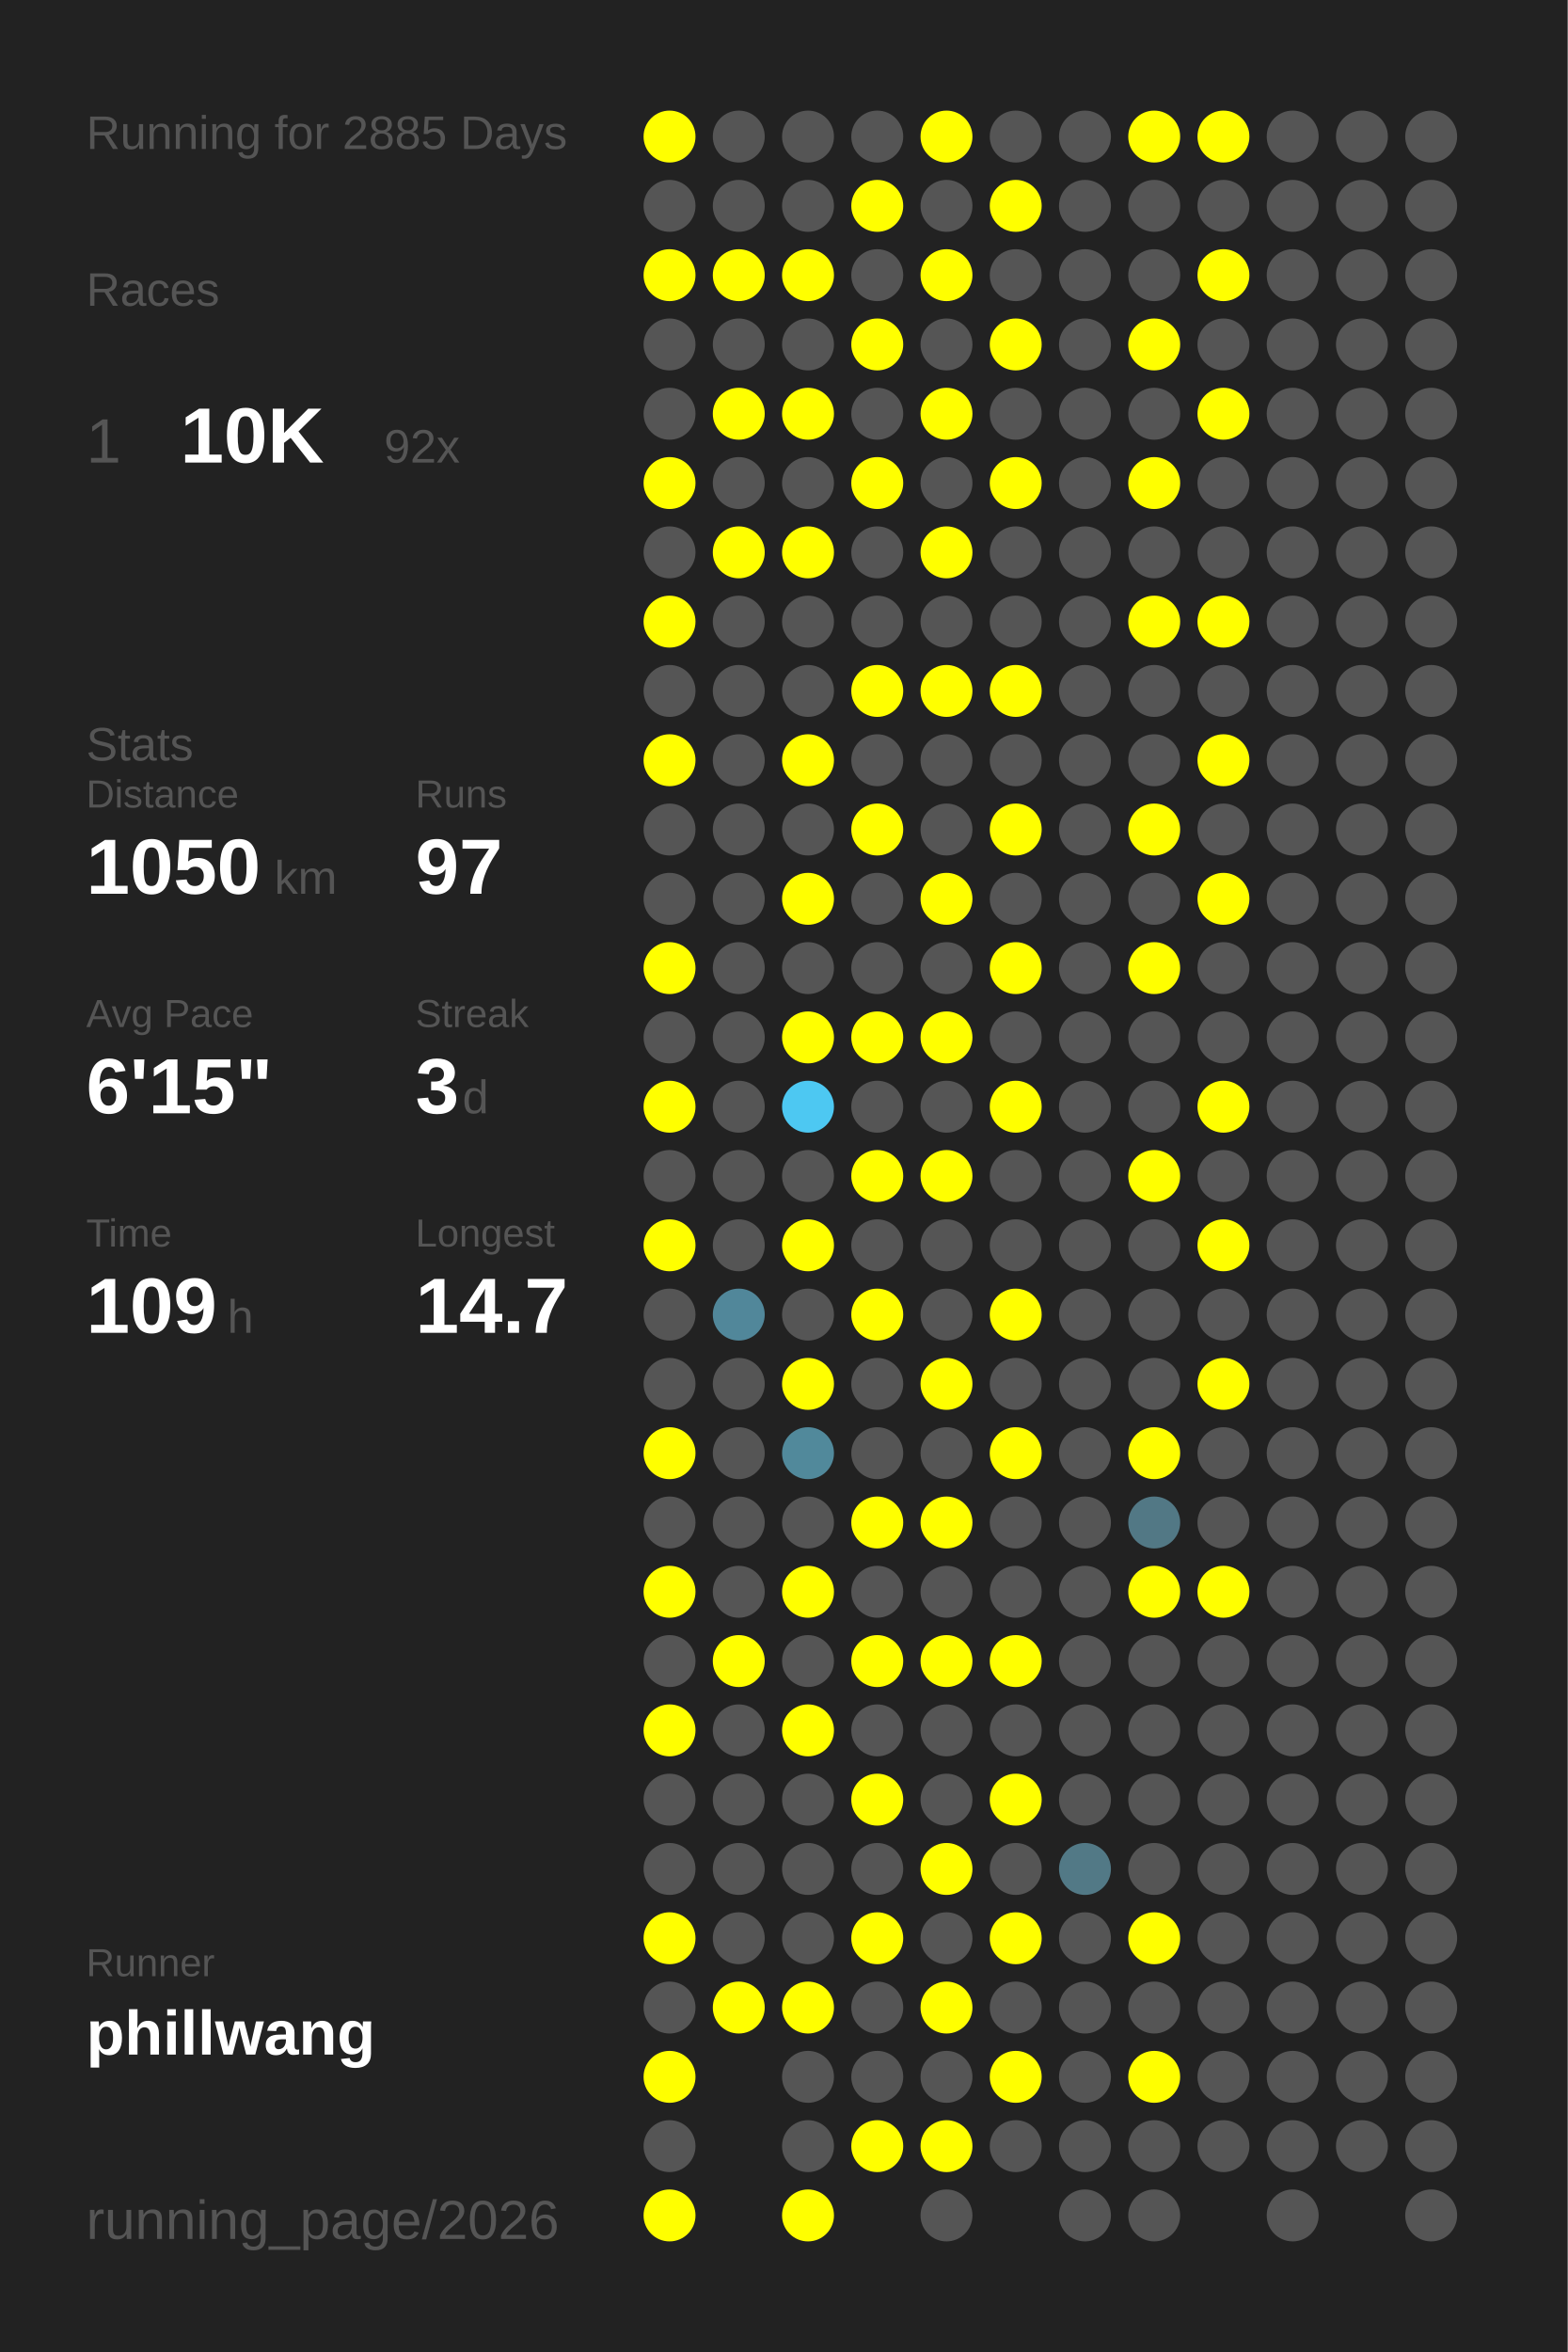
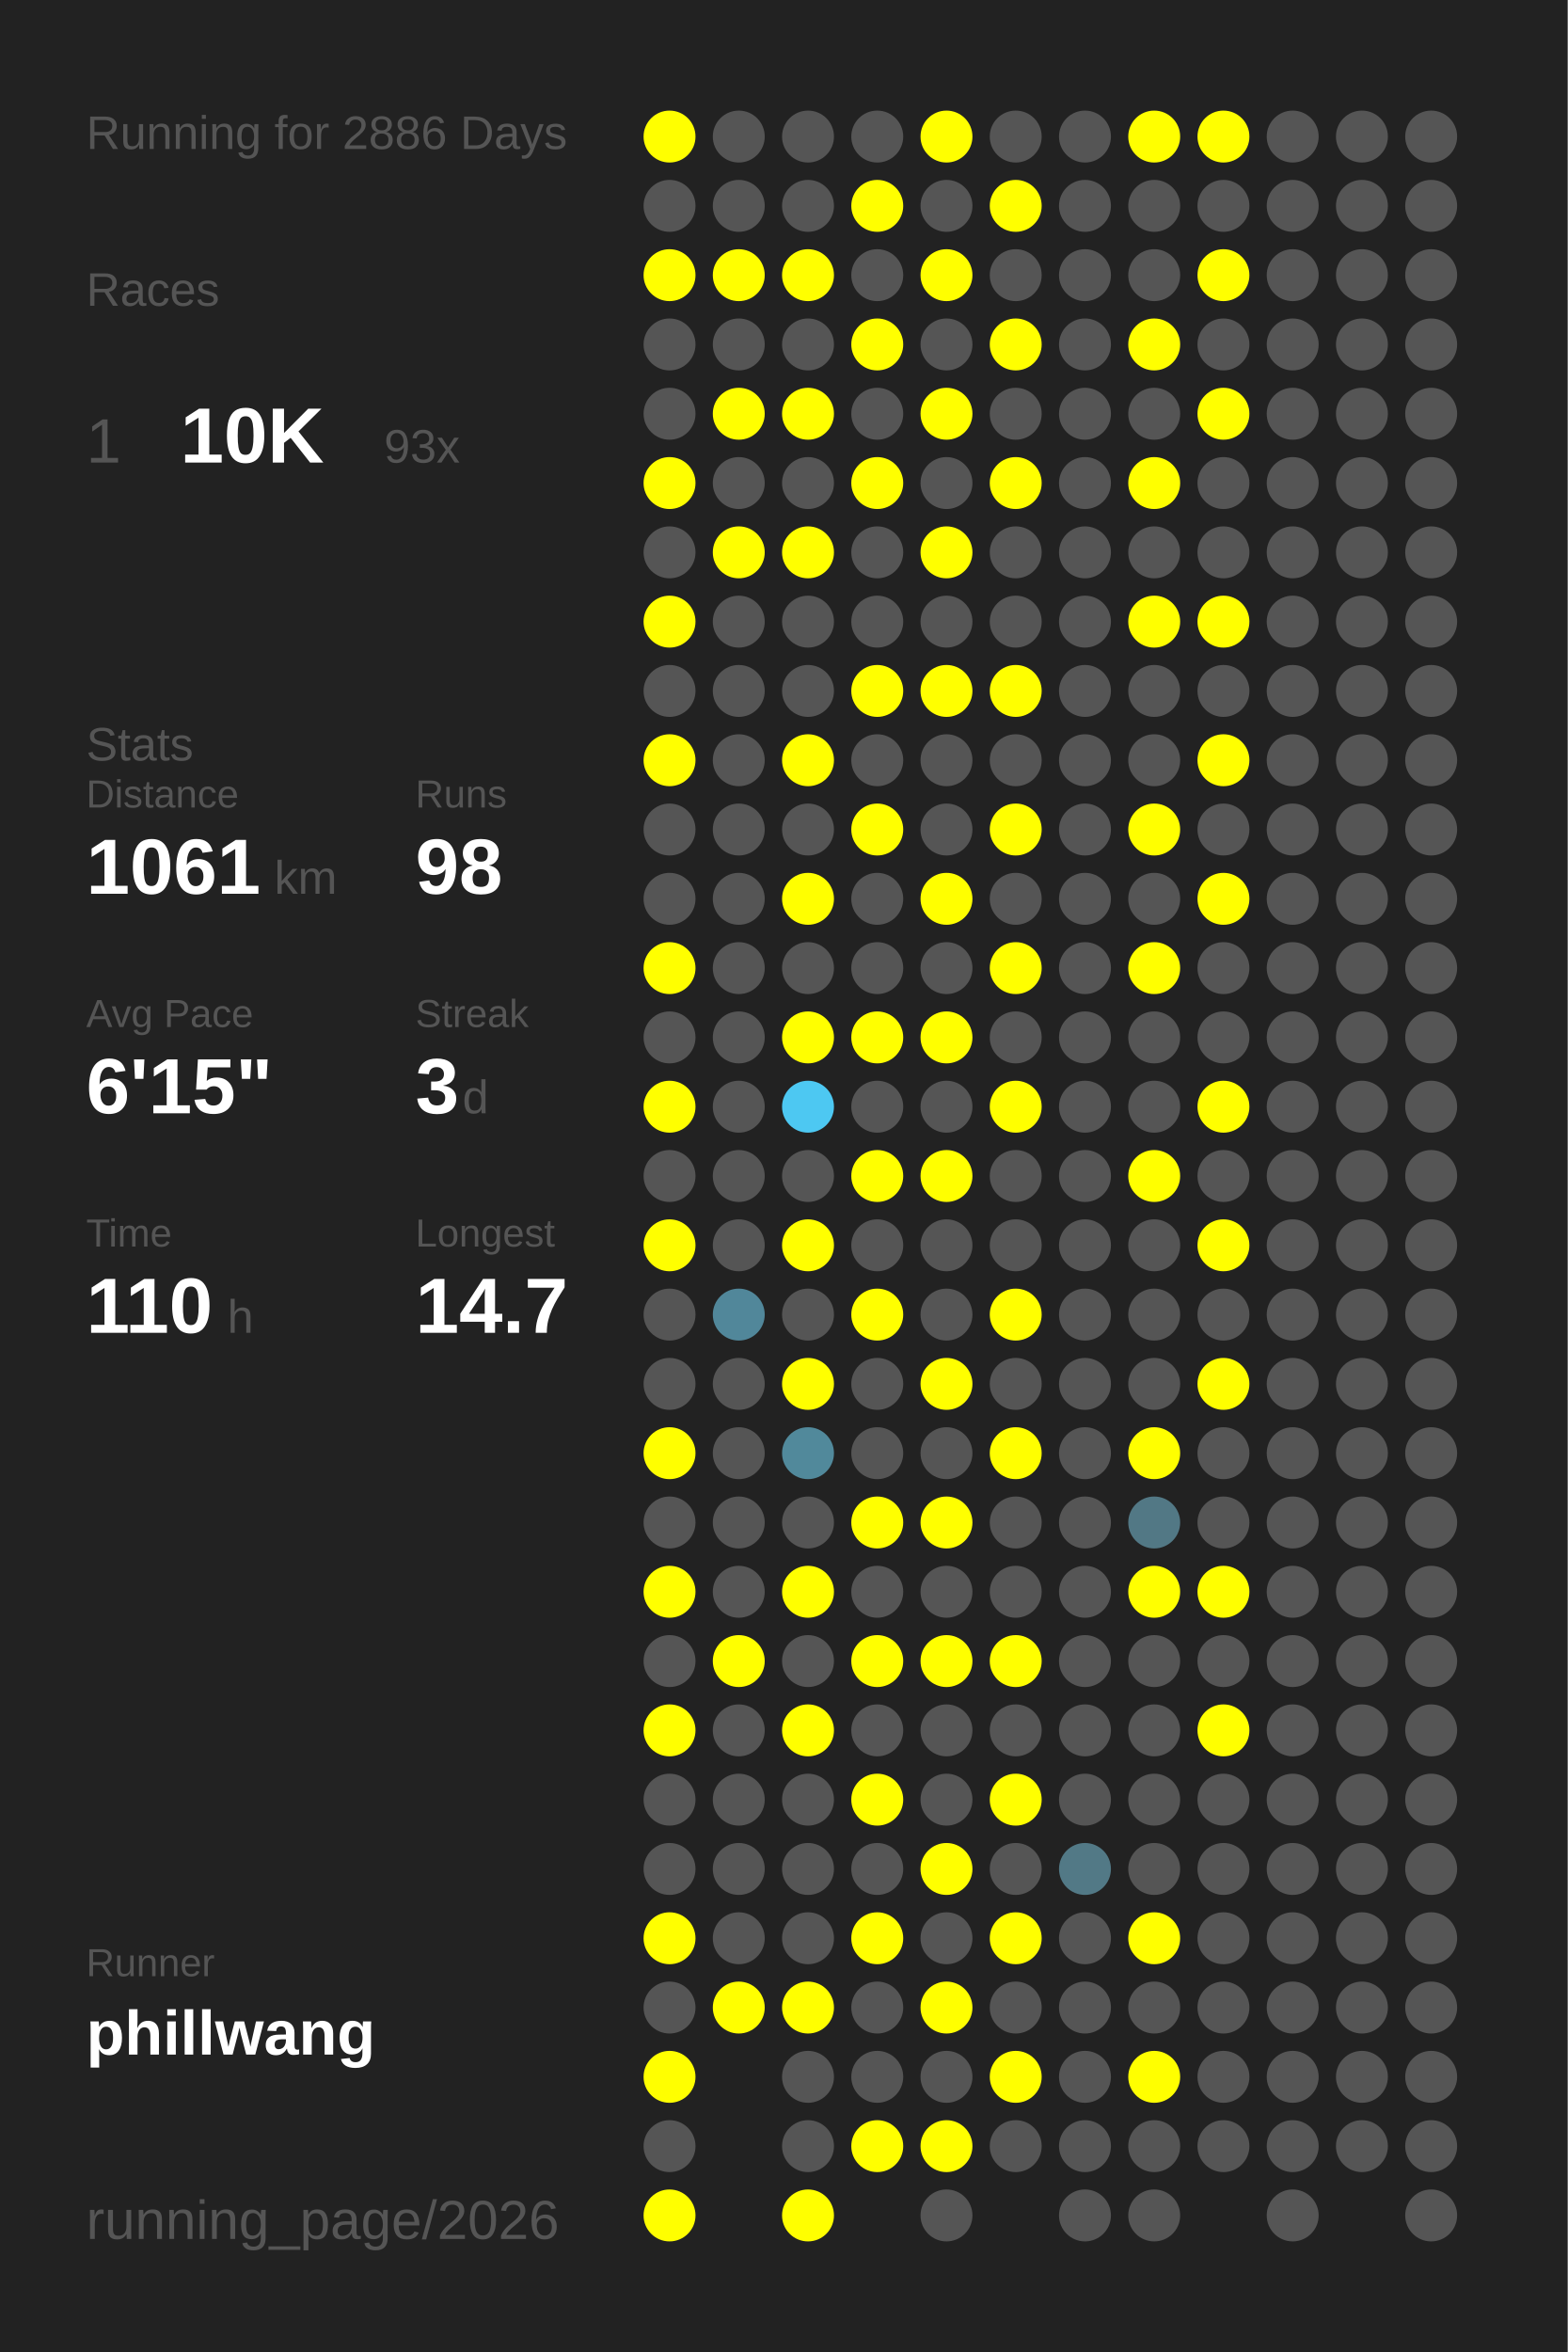
<svg xmlns="http://www.w3.org/2000/svg" baseProfile="full" height="300mm" version="1.1" viewBox="0,0,200,300" width="200mm">
  <defs />
  <rect fill="#222222" height="300" width="200" x="0" y="0" />
-   <text fill="#555555" style="font-size:6px; font-family:Arial;" x="11" y="19">Running for 2885 Days</text>
+   <text fill="#555555" style="font-size:6px; font-family:Arial;" x="11" y="19">Running for 2886 Days</text>
  <text fill="#555555" style="font-size:6px; font-family:Arial;" x="11" y="39">Races</text>
  <text fill="#555555" style="font-size:8px; font-family:Arial;" x="11" y="59">1</text>
  <text fill="#FFFFFF" style="font-size:10px; font-family:Arial; font-weight:bold;" x="23" y="59">10K</text>
-   <text fill="#555555" style="font-size:6px; font-family:Arial;" x="49" y="59">92x</text>
+   <text fill="#555555" style="font-size:6px; font-family:Arial;" x="49" y="59">93x</text>
  <text fill="#555555" style="font-size:6px; font-family:Arial;" x="11" y="97">Stats</text>
  <text fill="#555555" style="font-size:5px; font-family:Arial;" x="11" y="103">Distance</text>
-   <text fill="#FFFFFF" style="font-size:10px; font-family:Arial; font-weight:bold;" x="11" y="114">1050</text>
+   <text fill="#FFFFFF" style="font-size:10px; font-family:Arial; font-weight:bold;" x="11" y="114">1061</text>
  <text fill="#555555" style="font-size:6px; font-family:Arial;" x="35" y="114">km</text>
  <text fill="#555555" style="font-size:5px; font-family:Arial;" x="53" y="103">Runs</text>
-   <text fill="#FFFFFF" style="font-size:10px; font-family:Arial; font-weight:bold;" x="53" y="114">97</text>
+   <text fill="#FFFFFF" style="font-size:10px; font-family:Arial; font-weight:bold;" x="53" y="114">98</text>
  <text fill="#555555" style="font-size:5px; font-family:Arial;" x="11" y="131">Avg Pace</text>
  <text fill="#FFFFFF" style="font-size:10px; font-family:Arial; font-weight:bold;" x="11" y="142">6'15"</text>
  <text fill="#555555" style="font-size:5px; font-family:Arial;" x="53" y="131">Streak</text>
  <text fill="#FFFFFF" style="font-size:10px; font-family:Arial; font-weight:bold;" x="53" y="142">3</text>
  <text fill="#555555" style="font-size:6px; font-family:Arial;" x="59" y="142">d</text>
  <text fill="#555555" style="font-size:5px; font-family:Arial;" x="11" y="159">Time</text>
-   <text fill="#FFFFFF" style="font-size:10px; font-family:Arial; font-weight:bold;" x="11" y="170">109</text>
+   <text fill="#FFFFFF" style="font-size:10px; font-family:Arial; font-weight:bold;" x="11" y="170">110</text>
  <text fill="#555555" style="font-size:6px; font-family:Arial;" x="29" y="170">h</text>
  <text fill="#555555" style="font-size:5px; font-family:Arial;" x="53" y="159">Longest</text>
  <text fill="#FFFFFF" style="font-size:10px; font-family:Arial; font-weight:bold;" x="53" y="170">14.7</text>
  <text fill="#555555" style="font-size:5px; font-family:Arial;" x="11" y="252.065">Runner</text>
  <text fill="#FFFFFF" style="font-size:8px; font-family:Arial; font-weight:bold;" x="11" y="262.065">phillwang</text>
  <text fill="#555555" style="font-size:7px; font-family:Arial;" x="11" y="285.581">running_page/2026</text>
  <circle cx="85.417" cy="17.419" fill="#FFFF00" r="3.312" />
  <circle cx="85.417" cy="26.258" fill="#555555" r="3.312" />
  <circle cx="85.417" cy="35.097" fill="#FFFF00" r="3.312" />
  <circle cx="85.417" cy="43.935" fill="#555555" r="3.312" />
  <circle cx="85.417" cy="52.774" fill="#555555" r="3.312" />
  <circle cx="85.417" cy="61.613" fill="#FFFF00" r="3.312" />
  <circle cx="85.417" cy="70.452" fill="#555555" r="3.312" />
  <circle cx="85.417" cy="79.29" fill="#FFFF00" r="3.312" />
  <circle cx="85.417" cy="88.129" fill="#555555" r="3.312" />
  <circle cx="85.417" cy="96.968" fill="#FFFF00" r="3.312" />
  <circle cx="85.417" cy="105.806" fill="#555555" r="3.312" />
  <circle cx="85.417" cy="114.645" fill="#555555" r="3.312" />
  <circle cx="85.417" cy="123.484" fill="#FFFF00" r="3.312" />
  <circle cx="85.417" cy="132.323" fill="#555555" r="3.312" />
  <circle cx="85.417" cy="141.161" fill="#FFFF00" r="3.312" />
  <circle cx="85.417" cy="150" fill="#555555" r="3.312" />
  <circle cx="85.417" cy="158.839" fill="#FFFF00" r="3.312" />
  <circle cx="85.417" cy="167.677" fill="#555555" r="3.312" />
  <circle cx="85.417" cy="176.516" fill="#555555" r="3.312" />
  <circle cx="85.417" cy="185.355" fill="#FFFF00" r="3.312" />
  <circle cx="85.417" cy="194.194" fill="#555555" r="3.312" />
  <circle cx="85.417" cy="203.032" fill="#FFFF00" r="3.312" />
  <circle cx="85.417" cy="211.871" fill="#555555" r="3.312" />
  <circle cx="85.417" cy="220.71" fill="#FFFF00" r="3.312" />
  <circle cx="85.417" cy="229.548" fill="#555555" r="3.312" />
  <circle cx="85.417" cy="238.387" fill="#555555" r="3.312" />
  <circle cx="85.417" cy="247.226" fill="#FFFF00" r="3.312" />
  <circle cx="85.417" cy="256.065" fill="#555555" r="3.312" />
  <circle cx="85.417" cy="264.903" fill="#FFFF00" r="3.312" />
  <circle cx="85.417" cy="273.742" fill="#555555" r="3.312" />
  <circle cx="85.417" cy="282.581" fill="#FFFF00" r="3.312" />
  <circle cx="94.25" cy="17.419" fill="#555555" r="3.312" />
  <circle cx="94.25" cy="26.258" fill="#555555" r="3.312" />
  <circle cx="94.25" cy="35.097" fill="#FFFF00" r="3.312" />
  <circle cx="94.25" cy="43.935" fill="#555555" r="3.312" />
  <circle cx="94.25" cy="52.774" fill="#FFFF00" r="3.312" />
  <circle cx="94.25" cy="61.613" fill="#555555" r="3.312" />
  <circle cx="94.25" cy="70.452" fill="#FFFF00" r="3.312" />
  <circle cx="94.25" cy="79.29" fill="#555555" r="3.312" />
  <circle cx="94.25" cy="88.129" fill="#555555" r="3.312" />
  <circle cx="94.25" cy="96.968" fill="#555555" r="3.312" />
  <circle cx="94.25" cy="105.806" fill="#555555" r="3.312" />
  <circle cx="94.25" cy="114.645" fill="#555555" r="3.312" />
  <circle cx="94.25" cy="123.484" fill="#555555" r="3.312" />
  <circle cx="94.25" cy="132.323" fill="#555555" r="3.312" />
  <circle cx="94.25" cy="141.161" fill="#555555" r="3.312" />
  <circle cx="94.25" cy="150" fill="#555555" r="3.312" />
  <circle cx="94.25" cy="158.839" fill="#555555" r="3.312" />
  <circle cx="94.25" cy="167.677" fill="#51879a" r="3.312" />
  <circle cx="94.25" cy="176.516" fill="#555555" r="3.312" />
  <circle cx="94.25" cy="185.355" fill="#555555" r="3.312" />
  <circle cx="94.25" cy="194.194" fill="#555555" r="3.312" />
  <circle cx="94.25" cy="203.032" fill="#555555" r="3.312" />
  <circle cx="94.25" cy="211.871" fill="#FFFF00" r="3.312" />
  <circle cx="94.25" cy="220.71" fill="#555555" r="3.312" />
  <circle cx="94.25" cy="229.548" fill="#555555" r="3.312" />
  <circle cx="94.25" cy="238.387" fill="#555555" r="3.312" />
  <circle cx="94.25" cy="247.226" fill="#555555" r="3.312" />
  <circle cx="94.25" cy="256.065" fill="#FFFF00" r="3.312" />
  <circle cx="103.083" cy="17.419" fill="#555555" r="3.312" />
  <circle cx="103.083" cy="26.258" fill="#555555" r="3.312" />
  <circle cx="103.083" cy="35.097" fill="#FFFF00" r="3.312" />
  <circle cx="103.083" cy="43.935" fill="#555555" r="3.312" />
  <circle cx="103.083" cy="52.774" fill="#FFFF00" r="3.312" />
  <circle cx="103.083" cy="61.613" fill="#555555" r="3.312" />
  <circle cx="103.083" cy="70.452" fill="#FFFF00" r="3.312" />
  <circle cx="103.083" cy="79.29" fill="#555555" r="3.312" />
  <circle cx="103.083" cy="88.129" fill="#555555" r="3.312" />
  <circle cx="103.083" cy="96.968" fill="#FFFF00" r="3.312" />
  <circle cx="103.083" cy="105.806" fill="#555555" r="3.312" />
  <circle cx="103.083" cy="114.645" fill="#FFFF00" r="3.312" />
  <circle cx="103.083" cy="123.484" fill="#555555" r="3.312" />
  <circle cx="103.083" cy="132.323" fill="#FFFF00" r="3.312" />
  <circle cx="103.083" cy="141.161" fill="#4dc8f2" r="3.312" />
  <circle cx="103.083" cy="150" fill="#555555" r="3.312" />
  <circle cx="103.083" cy="158.839" fill="#FFFF00" r="3.312" />
  <circle cx="103.083" cy="167.677" fill="#555555" r="3.312" />
  <circle cx="103.083" cy="176.516" fill="#FFFF00" r="3.312" />
  <circle cx="103.083" cy="185.355" fill="#51899b" r="3.312" />
  <circle cx="103.083" cy="194.194" fill="#555555" r="3.312" />
  <circle cx="103.083" cy="203.032" fill="#FFFF00" r="3.312" />
  <circle cx="103.083" cy="211.871" fill="#555555" r="3.312" />
  <circle cx="103.083" cy="220.71" fill="#FFFF00" r="3.312" />
  <circle cx="103.083" cy="229.548" fill="#555555" r="3.312" />
  <circle cx="103.083" cy="238.387" fill="#555555" r="3.312" />
  <circle cx="103.083" cy="247.226" fill="#555555" r="3.312" />
  <circle cx="103.083" cy="256.065" fill="#FFFF00" r="3.312" />
  <circle cx="103.083" cy="264.903" fill="#555555" r="3.312" />
  <circle cx="103.083" cy="273.742" fill="#555555" r="3.312" />
  <circle cx="103.083" cy="282.581" fill="#FFFF00" r="3.312" />
  <circle cx="111.917" cy="17.419" fill="#555555" r="3.312" />
  <circle cx="111.917" cy="26.258" fill="#FFFF00" r="3.312" />
  <circle cx="111.917" cy="35.097" fill="#555555" r="3.312" />
  <circle cx="111.917" cy="43.935" fill="#FFFF00" r="3.312" />
  <circle cx="111.917" cy="52.774" fill="#555555" r="3.312" />
  <circle cx="111.917" cy="61.613" fill="#FFFF00" r="3.312" />
  <circle cx="111.917" cy="70.452" fill="#555555" r="3.312" />
  <circle cx="111.917" cy="79.29" fill="#555555" r="3.312" />
  <circle cx="111.917" cy="88.129" fill="#FFFF00" r="3.312" />
  <circle cx="111.917" cy="96.968" fill="#555555" r="3.312" />
  <circle cx="111.917" cy="105.806" fill="#FFFF00" r="3.312" />
  <circle cx="111.917" cy="114.645" fill="#555555" r="3.312" />
  <circle cx="111.917" cy="123.484" fill="#555555" r="3.312" />
  <circle cx="111.917" cy="132.323" fill="#FFFF00" r="3.312" />
  <circle cx="111.917" cy="141.161" fill="#555555" r="3.312" />
  <circle cx="111.917" cy="150" fill="#FFFF00" r="3.312" />
  <circle cx="111.917" cy="158.839" fill="#555555" r="3.312" />
  <circle cx="111.917" cy="167.677" fill="#FFFF00" r="3.312" />
  <circle cx="111.917" cy="176.516" fill="#555555" r="3.312" />
  <circle cx="111.917" cy="185.355" fill="#555555" r="3.312" />
  <circle cx="111.917" cy="194.194" fill="#FFFF00" r="3.312" />
  <circle cx="111.917" cy="203.032" fill="#555555" r="3.312" />
  <circle cx="111.917" cy="211.871" fill="#FFFF00" r="3.312" />
  <circle cx="111.917" cy="220.71" fill="#555555" r="3.312" />
  <circle cx="111.917" cy="229.548" fill="#FFFF00" r="3.312" />
  <circle cx="111.917" cy="238.387" fill="#555555" r="3.312" />
  <circle cx="111.917" cy="247.226" fill="#FFFF00" r="3.312" />
  <circle cx="111.917" cy="256.065" fill="#555555" r="3.312" />
  <circle cx="111.917" cy="264.903" fill="#555555" r="3.312" />
  <circle cx="111.917" cy="273.742" fill="#FFFF00" r="3.312" />
  <circle cx="120.75" cy="17.419" fill="#FFFF00" r="3.312" />
  <circle cx="120.75" cy="26.258" fill="#555555" r="3.312" />
  <circle cx="120.75" cy="35.097" fill="#FFFF00" r="3.312" />
  <circle cx="120.75" cy="43.935" fill="#555555" r="3.312" />
  <circle cx="120.75" cy="52.774" fill="#FFFF00" r="3.312" />
  <circle cx="120.75" cy="61.613" fill="#555555" r="3.312" />
  <circle cx="120.75" cy="70.452" fill="#FFFF00" r="3.312" />
  <circle cx="120.75" cy="79.29" fill="#555555" r="3.312" />
  <circle cx="120.75" cy="88.129" fill="#FFFF00" r="3.312" />
  <circle cx="120.75" cy="96.968" fill="#555555" r="3.312" />
  <circle cx="120.75" cy="105.806" fill="#555555" r="3.312" />
  <circle cx="120.75" cy="114.645" fill="#FFFF00" r="3.312" />
  <circle cx="120.75" cy="123.484" fill="#555555" r="3.312" />
  <circle cx="120.75" cy="132.323" fill="#FFFF00" r="3.312" />
  <circle cx="120.75" cy="141.161" fill="#555555" r="3.312" />
  <circle cx="120.75" cy="150" fill="#FFFF00" r="3.312" />
  <circle cx="120.75" cy="158.839" fill="#555555" r="3.312" />
  <circle cx="120.75" cy="167.677" fill="#555555" r="3.312" />
  <circle cx="120.75" cy="176.516" fill="#FFFF00" r="3.312" />
  <circle cx="120.75" cy="185.355" fill="#555555" r="3.312" />
  <circle cx="120.75" cy="194.194" fill="#FFFF00" r="3.312" />
  <circle cx="120.75" cy="203.032" fill="#555555" r="3.312" />
  <circle cx="120.75" cy="211.871" fill="#FFFF00" r="3.312" />
  <circle cx="120.75" cy="220.71" fill="#555555" r="3.312" />
  <circle cx="120.75" cy="229.548" fill="#555555" r="3.312" />
  <circle cx="120.75" cy="238.387" fill="#FFFF00" r="3.312" />
  <circle cx="120.75" cy="247.226" fill="#555555" r="3.312" />
  <circle cx="120.75" cy="256.065" fill="#FFFF00" r="3.312" />
  <circle cx="120.75" cy="264.903" fill="#555555" r="3.312" />
  <circle cx="120.75" cy="273.742" fill="#FFFF00" r="3.312" />
  <circle cx="120.75" cy="282.581" fill="#555555" r="3.312" />
  <circle cx="129.583" cy="17.419" fill="#555555" r="3.312" />
  <circle cx="129.583" cy="26.258" fill="#FFFF00" r="3.312" />
  <circle cx="129.583" cy="35.097" fill="#555555" r="3.312" />
  <circle cx="129.583" cy="43.935" fill="#FFFF00" r="3.312" />
  <circle cx="129.583" cy="52.774" fill="#555555" r="3.312" />
  <circle cx="129.583" cy="61.613" fill="#FFFF00" r="3.312" />
  <circle cx="129.583" cy="70.452" fill="#555555" r="3.312" />
  <circle cx="129.583" cy="79.29" fill="#555555" r="3.312" />
  <circle cx="129.583" cy="88.129" fill="#FFFF00" r="3.312" />
  <circle cx="129.583" cy="96.968" fill="#555555" r="3.312" />
  <circle cx="129.583" cy="105.806" fill="#FFFF00" r="3.312" />
  <circle cx="129.583" cy="114.645" fill="#555555" r="3.312" />
  <circle cx="129.583" cy="123.484" fill="#FFFF00" r="3.312" />
  <circle cx="129.583" cy="132.323" fill="#555555" r="3.312" />
  <circle cx="129.583" cy="141.161" fill="#FFFF00" r="3.312" />
  <circle cx="129.583" cy="150" fill="#555555" r="3.312" />
  <circle cx="129.583" cy="158.839" fill="#555555" r="3.312" />
  <circle cx="129.583" cy="167.677" fill="#FFFF00" r="3.312" />
  <circle cx="129.583" cy="176.516" fill="#555555" r="3.312" />
  <circle cx="129.583" cy="185.355" fill="#FFFF00" r="3.312" />
  <circle cx="129.583" cy="194.194" fill="#555555" r="3.312" />
  <circle cx="129.583" cy="203.032" fill="#555555" r="3.312" />
  <circle cx="129.583" cy="211.871" fill="#FFFF00" r="3.312" />
  <circle cx="129.583" cy="220.71" fill="#555555" r="3.312" />
  <circle cx="129.583" cy="229.548" fill="#FFFF00" r="3.312" />
  <circle cx="129.583" cy="238.387" fill="#555555" r="3.312" />
  <circle cx="129.583" cy="247.226" fill="#FFFF00" r="3.312" />
  <circle cx="129.583" cy="256.065" fill="#555555" r="3.312" />
  <circle cx="129.583" cy="264.903" fill="#FFFF00" r="3.312" />
  <circle cx="129.583" cy="273.742" fill="#555555" r="3.312" />
  <circle cx="138.417" cy="17.419" fill="#555555" r="3.312" />
  <circle cx="138.417" cy="26.258" fill="#555555" r="3.312" />
  <circle cx="138.417" cy="35.097" fill="#555555" r="3.312" />
  <circle cx="138.417" cy="43.935" fill="#555555" r="3.312" />
  <circle cx="138.417" cy="52.774" fill="#555555" r="3.312" />
  <circle cx="138.417" cy="61.613" fill="#555555" r="3.312" />
  <circle cx="138.417" cy="70.452" fill="#555555" r="3.312" />
  <circle cx="138.417" cy="79.29" fill="#555555" r="3.312" />
  <circle cx="138.417" cy="88.129" fill="#555555" r="3.312" />
  <circle cx="138.417" cy="96.968" fill="#555555" r="3.312" />
  <circle cx="138.417" cy="105.806" fill="#555555" r="3.312" />
  <circle cx="138.417" cy="114.645" fill="#555555" r="3.312" />
  <circle cx="138.417" cy="123.484" fill="#555555" r="3.312" />
  <circle cx="138.417" cy="132.323" fill="#555555" r="3.312" />
  <circle cx="138.417" cy="141.161" fill="#555555" r="3.312" />
  <circle cx="138.417" cy="150" fill="#555555" r="3.312" />
  <circle cx="138.417" cy="158.839" fill="#555555" r="3.312" />
  <circle cx="138.417" cy="167.677" fill="#555555" r="3.312" />
  <circle cx="138.417" cy="176.516" fill="#555555" r="3.312" />
  <circle cx="138.417" cy="185.355" fill="#555555" r="3.312" />
  <circle cx="138.417" cy="194.194" fill="#555555" r="3.312" />
  <circle cx="138.417" cy="203.032" fill="#555555" r="3.312" />
  <circle cx="138.417" cy="211.871" fill="#555555" r="3.312" />
  <circle cx="138.417" cy="220.71" fill="#555555" r="3.312" />
  <circle cx="138.417" cy="229.548" fill="#555555" r="3.312" />
  <circle cx="138.417" cy="238.387" fill="#527986" r="3.312" />
  <circle cx="138.417" cy="247.226" fill="#555555" r="3.312" />
  <circle cx="138.417" cy="256.065" fill="#555555" r="3.312" />
  <circle cx="138.417" cy="264.903" fill="#555555" r="3.312" />
  <circle cx="138.417" cy="273.742" fill="#555555" r="3.312" />
  <circle cx="138.417" cy="282.581" fill="#555555" r="3.312" />
  <circle cx="147.25" cy="17.419" fill="#FFFF00" r="3.312" />
  <circle cx="147.25" cy="26.258" fill="#555555" r="3.312" />
  <circle cx="147.25" cy="35.097" fill="#555555" r="3.312" />
  <circle cx="147.25" cy="43.935" fill="#FFFF00" r="3.312" />
  <circle cx="147.25" cy="52.774" fill="#555555" r="3.312" />
  <circle cx="147.25" cy="61.613" fill="#FFFF00" r="3.312" />
  <circle cx="147.25" cy="70.452" fill="#555555" r="3.312" />
  <circle cx="147.25" cy="79.29" fill="#FFFF00" r="3.312" />
  <circle cx="147.25" cy="88.129" fill="#555555" r="3.312" />
  <circle cx="147.25" cy="96.968" fill="#555555" r="3.312" />
  <circle cx="147.25" cy="105.806" fill="#FFFF00" r="3.312" />
  <circle cx="147.25" cy="114.645" fill="#555555" r="3.312" />
  <circle cx="147.25" cy="123.484" fill="#FFFF00" r="3.312" />
  <circle cx="147.25" cy="132.323" fill="#555555" r="3.312" />
  <circle cx="147.25" cy="141.161" fill="#555555" r="3.312" />
  <circle cx="147.25" cy="150" fill="#FFFF00" r="3.312" />
  <circle cx="147.25" cy="158.839" fill="#555555" r="3.312" />
  <circle cx="147.25" cy="167.677" fill="#555555" r="3.312" />
  <circle cx="147.25" cy="176.516" fill="#555555" r="3.312" />
  <circle cx="147.25" cy="185.355" fill="#FFFF00" r="3.312" />
  <circle cx="147.25" cy="194.194" fill="#527885" r="3.312" />
  <circle cx="147.25" cy="203.032" fill="#FFFF00" r="3.312" />
  <circle cx="147.25" cy="211.871" fill="#555555" r="3.312" />
  <circle cx="147.25" cy="220.71" fill="#555555" r="3.312" />
  <circle cx="147.25" cy="229.548" fill="#555555" r="3.312" />
  <circle cx="147.25" cy="238.387" fill="#555555" r="3.312" />
  <circle cx="147.25" cy="247.226" fill="#FFFF00" r="3.312" />
  <circle cx="147.25" cy="256.065" fill="#555555" r="3.312" />
  <circle cx="147.25" cy="264.903" fill="#FFFF00" r="3.312" />
  <circle cx="147.25" cy="273.742" fill="#555555" r="3.312" />
  <circle cx="147.25" cy="282.581" fill="#555555" r="3.312" />
  <circle cx="156.083" cy="17.419" fill="#FFFF00" r="3.312" />
  <circle cx="156.083" cy="26.258" fill="#555555" r="3.312" />
  <circle cx="156.083" cy="35.097" fill="#FFFF00" r="3.312" />
  <circle cx="156.083" cy="43.935" fill="#555555" r="3.312" />
  <circle cx="156.083" cy="52.774" fill="#FFFF00" r="3.312" />
  <circle cx="156.083" cy="61.613" fill="#555555" r="3.312" />
  <circle cx="156.083" cy="70.452" fill="#555555" r="3.312" />
  <circle cx="156.083" cy="79.29" fill="#FFFF00" r="3.312" />
  <circle cx="156.083" cy="88.129" fill="#555555" r="3.312" />
  <circle cx="156.083" cy="96.968" fill="#FFFF00" r="3.312" />
  <circle cx="156.083" cy="105.806" fill="#555555" r="3.312" />
  <circle cx="156.083" cy="114.645" fill="#FFFF00" r="3.312" />
  <circle cx="156.083" cy="123.484" fill="#555555" r="3.312" />
  <circle cx="156.083" cy="132.323" fill="#555555" r="3.312" />
  <circle cx="156.083" cy="141.161" fill="#FFFF00" r="3.312" />
  <circle cx="156.083" cy="150" fill="#555555" r="3.312" />
  <circle cx="156.083" cy="158.839" fill="#FFFF00" r="3.312" />
  <circle cx="156.083" cy="167.677" fill="#555555" r="3.312" />
  <circle cx="156.083" cy="176.516" fill="#FFFF00" r="3.312" />
  <circle cx="156.083" cy="185.355" fill="#555555" r="3.312" />
  <circle cx="156.083" cy="194.194" fill="#555555" r="3.312" />
  <circle cx="156.083" cy="203.032" fill="#FFFF00" r="3.312" />
  <circle cx="156.083" cy="211.871" fill="#555555" r="3.312" />
-   <circle cx="156.083" cy="220.71" fill="#555555" r="3.312" />
+   <circle cx="156.083" cy="220.71" fill="#FFFF00" r="3.312" />
  <circle cx="156.083" cy="229.548" fill="#555555" r="3.312" />
  <circle cx="156.083" cy="238.387" fill="#555555" r="3.312" />
  <circle cx="156.083" cy="247.226" fill="#555555" r="3.312" />
  <circle cx="156.083" cy="256.065" fill="#555555" r="3.312" />
  <circle cx="156.083" cy="264.903" fill="#555555" r="3.312" />
  <circle cx="156.083" cy="273.742" fill="#555555" r="3.312" />
  <circle cx="164.917" cy="17.419" fill="#555555" r="3.312" />
  <circle cx="164.917" cy="26.258" fill="#555555" r="3.312" />
  <circle cx="164.917" cy="35.097" fill="#555555" r="3.312" />
  <circle cx="164.917" cy="43.935" fill="#555555" r="3.312" />
  <circle cx="164.917" cy="52.774" fill="#555555" r="3.312" />
  <circle cx="164.917" cy="61.613" fill="#555555" r="3.312" />
  <circle cx="164.917" cy="70.452" fill="#555555" r="3.312" />
  <circle cx="164.917" cy="79.29" fill="#555555" r="3.312" />
  <circle cx="164.917" cy="88.129" fill="#555555" r="3.312" />
  <circle cx="164.917" cy="96.968" fill="#555555" r="3.312" />
  <circle cx="164.917" cy="105.806" fill="#555555" r="3.312" />
  <circle cx="164.917" cy="114.645" fill="#555555" r="3.312" />
  <circle cx="164.917" cy="123.484" fill="#555555" r="3.312" />
  <circle cx="164.917" cy="132.323" fill="#555555" r="3.312" />
  <circle cx="164.917" cy="141.161" fill="#555555" r="3.312" />
  <circle cx="164.917" cy="150" fill="#555555" r="3.312" />
  <circle cx="164.917" cy="158.839" fill="#555555" r="3.312" />
  <circle cx="164.917" cy="167.677" fill="#555555" r="3.312" />
  <circle cx="164.917" cy="176.516" fill="#555555" r="3.312" />
  <circle cx="164.917" cy="185.355" fill="#555555" r="3.312" />
  <circle cx="164.917" cy="194.194" fill="#555555" r="3.312" />
  <circle cx="164.917" cy="203.032" fill="#555555" r="3.312" />
  <circle cx="164.917" cy="211.871" fill="#555555" r="3.312" />
  <circle cx="164.917" cy="220.71" fill="#555555" r="3.312" />
  <circle cx="164.917" cy="229.548" fill="#555555" r="3.312" />
  <circle cx="164.917" cy="238.387" fill="#555555" r="3.312" />
  <circle cx="164.917" cy="247.226" fill="#555555" r="3.312" />
  <circle cx="164.917" cy="256.065" fill="#555555" r="3.312" />
  <circle cx="164.917" cy="264.903" fill="#555555" r="3.312" />
  <circle cx="164.917" cy="273.742" fill="#555555" r="3.312" />
  <circle cx="164.917" cy="282.581" fill="#555555" r="3.312" />
  <circle cx="173.75" cy="17.419" fill="#555555" r="3.312" />
  <circle cx="173.75" cy="26.258" fill="#555555" r="3.312" />
  <circle cx="173.75" cy="35.097" fill="#555555" r="3.312" />
  <circle cx="173.75" cy="43.935" fill="#555555" r="3.312" />
  <circle cx="173.75" cy="52.774" fill="#555555" r="3.312" />
  <circle cx="173.75" cy="61.613" fill="#555555" r="3.312" />
  <circle cx="173.75" cy="70.452" fill="#555555" r="3.312" />
  <circle cx="173.75" cy="79.29" fill="#555555" r="3.312" />
  <circle cx="173.75" cy="88.129" fill="#555555" r="3.312" />
  <circle cx="173.75" cy="96.968" fill="#555555" r="3.312" />
  <circle cx="173.75" cy="105.806" fill="#555555" r="3.312" />
  <circle cx="173.75" cy="114.645" fill="#555555" r="3.312" />
  <circle cx="173.75" cy="123.484" fill="#555555" r="3.312" />
  <circle cx="173.75" cy="132.323" fill="#555555" r="3.312" />
  <circle cx="173.75" cy="141.161" fill="#555555" r="3.312" />
  <circle cx="173.75" cy="150" fill="#555555" r="3.312" />
  <circle cx="173.75" cy="158.839" fill="#555555" r="3.312" />
  <circle cx="173.75" cy="167.677" fill="#555555" r="3.312" />
  <circle cx="173.75" cy="176.516" fill="#555555" r="3.312" />
  <circle cx="173.75" cy="185.355" fill="#555555" r="3.312" />
  <circle cx="173.75" cy="194.194" fill="#555555" r="3.312" />
  <circle cx="173.75" cy="203.032" fill="#555555" r="3.312" />
  <circle cx="173.75" cy="211.871" fill="#555555" r="3.312" />
  <circle cx="173.75" cy="220.71" fill="#555555" r="3.312" />
  <circle cx="173.75" cy="229.548" fill="#555555" r="3.312" />
  <circle cx="173.75" cy="238.387" fill="#555555" r="3.312" />
  <circle cx="173.75" cy="247.226" fill="#555555" r="3.312" />
  <circle cx="173.75" cy="256.065" fill="#555555" r="3.312" />
  <circle cx="173.75" cy="264.903" fill="#555555" r="3.312" />
  <circle cx="173.75" cy="273.742" fill="#555555" r="3.312" />
  <circle cx="182.583" cy="17.419" fill="#555555" r="3.312" />
  <circle cx="182.583" cy="26.258" fill="#555555" r="3.312" />
  <circle cx="182.583" cy="35.097" fill="#555555" r="3.312" />
  <circle cx="182.583" cy="43.935" fill="#555555" r="3.312" />
  <circle cx="182.583" cy="52.774" fill="#555555" r="3.312" />
  <circle cx="182.583" cy="61.613" fill="#555555" r="3.312" />
  <circle cx="182.583" cy="70.452" fill="#555555" r="3.312" />
  <circle cx="182.583" cy="79.29" fill="#555555" r="3.312" />
  <circle cx="182.583" cy="88.129" fill="#555555" r="3.312" />
  <circle cx="182.583" cy="96.968" fill="#555555" r="3.312" />
  <circle cx="182.583" cy="105.806" fill="#555555" r="3.312" />
  <circle cx="182.583" cy="114.645" fill="#555555" r="3.312" />
  <circle cx="182.583" cy="123.484" fill="#555555" r="3.312" />
  <circle cx="182.583" cy="132.323" fill="#555555" r="3.312" />
  <circle cx="182.583" cy="141.161" fill="#555555" r="3.312" />
  <circle cx="182.583" cy="150" fill="#555555" r="3.312" />
  <circle cx="182.583" cy="158.839" fill="#555555" r="3.312" />
  <circle cx="182.583" cy="167.677" fill="#555555" r="3.312" />
  <circle cx="182.583" cy="176.516" fill="#555555" r="3.312" />
  <circle cx="182.583" cy="185.355" fill="#555555" r="3.312" />
  <circle cx="182.583" cy="194.194" fill="#555555" r="3.312" />
  <circle cx="182.583" cy="203.032" fill="#555555" r="3.312" />
  <circle cx="182.583" cy="211.871" fill="#555555" r="3.312" />
  <circle cx="182.583" cy="220.71" fill="#555555" r="3.312" />
  <circle cx="182.583" cy="229.548" fill="#555555" r="3.312" />
  <circle cx="182.583" cy="238.387" fill="#555555" r="3.312" />
  <circle cx="182.583" cy="247.226" fill="#555555" r="3.312" />
  <circle cx="182.583" cy="256.065" fill="#555555" r="3.312" />
  <circle cx="182.583" cy="264.903" fill="#555555" r="3.312" />
  <circle cx="182.583" cy="273.742" fill="#555555" r="3.312" />
  <circle cx="182.583" cy="282.581" fill="#555555" r="3.312" />
</svg>
